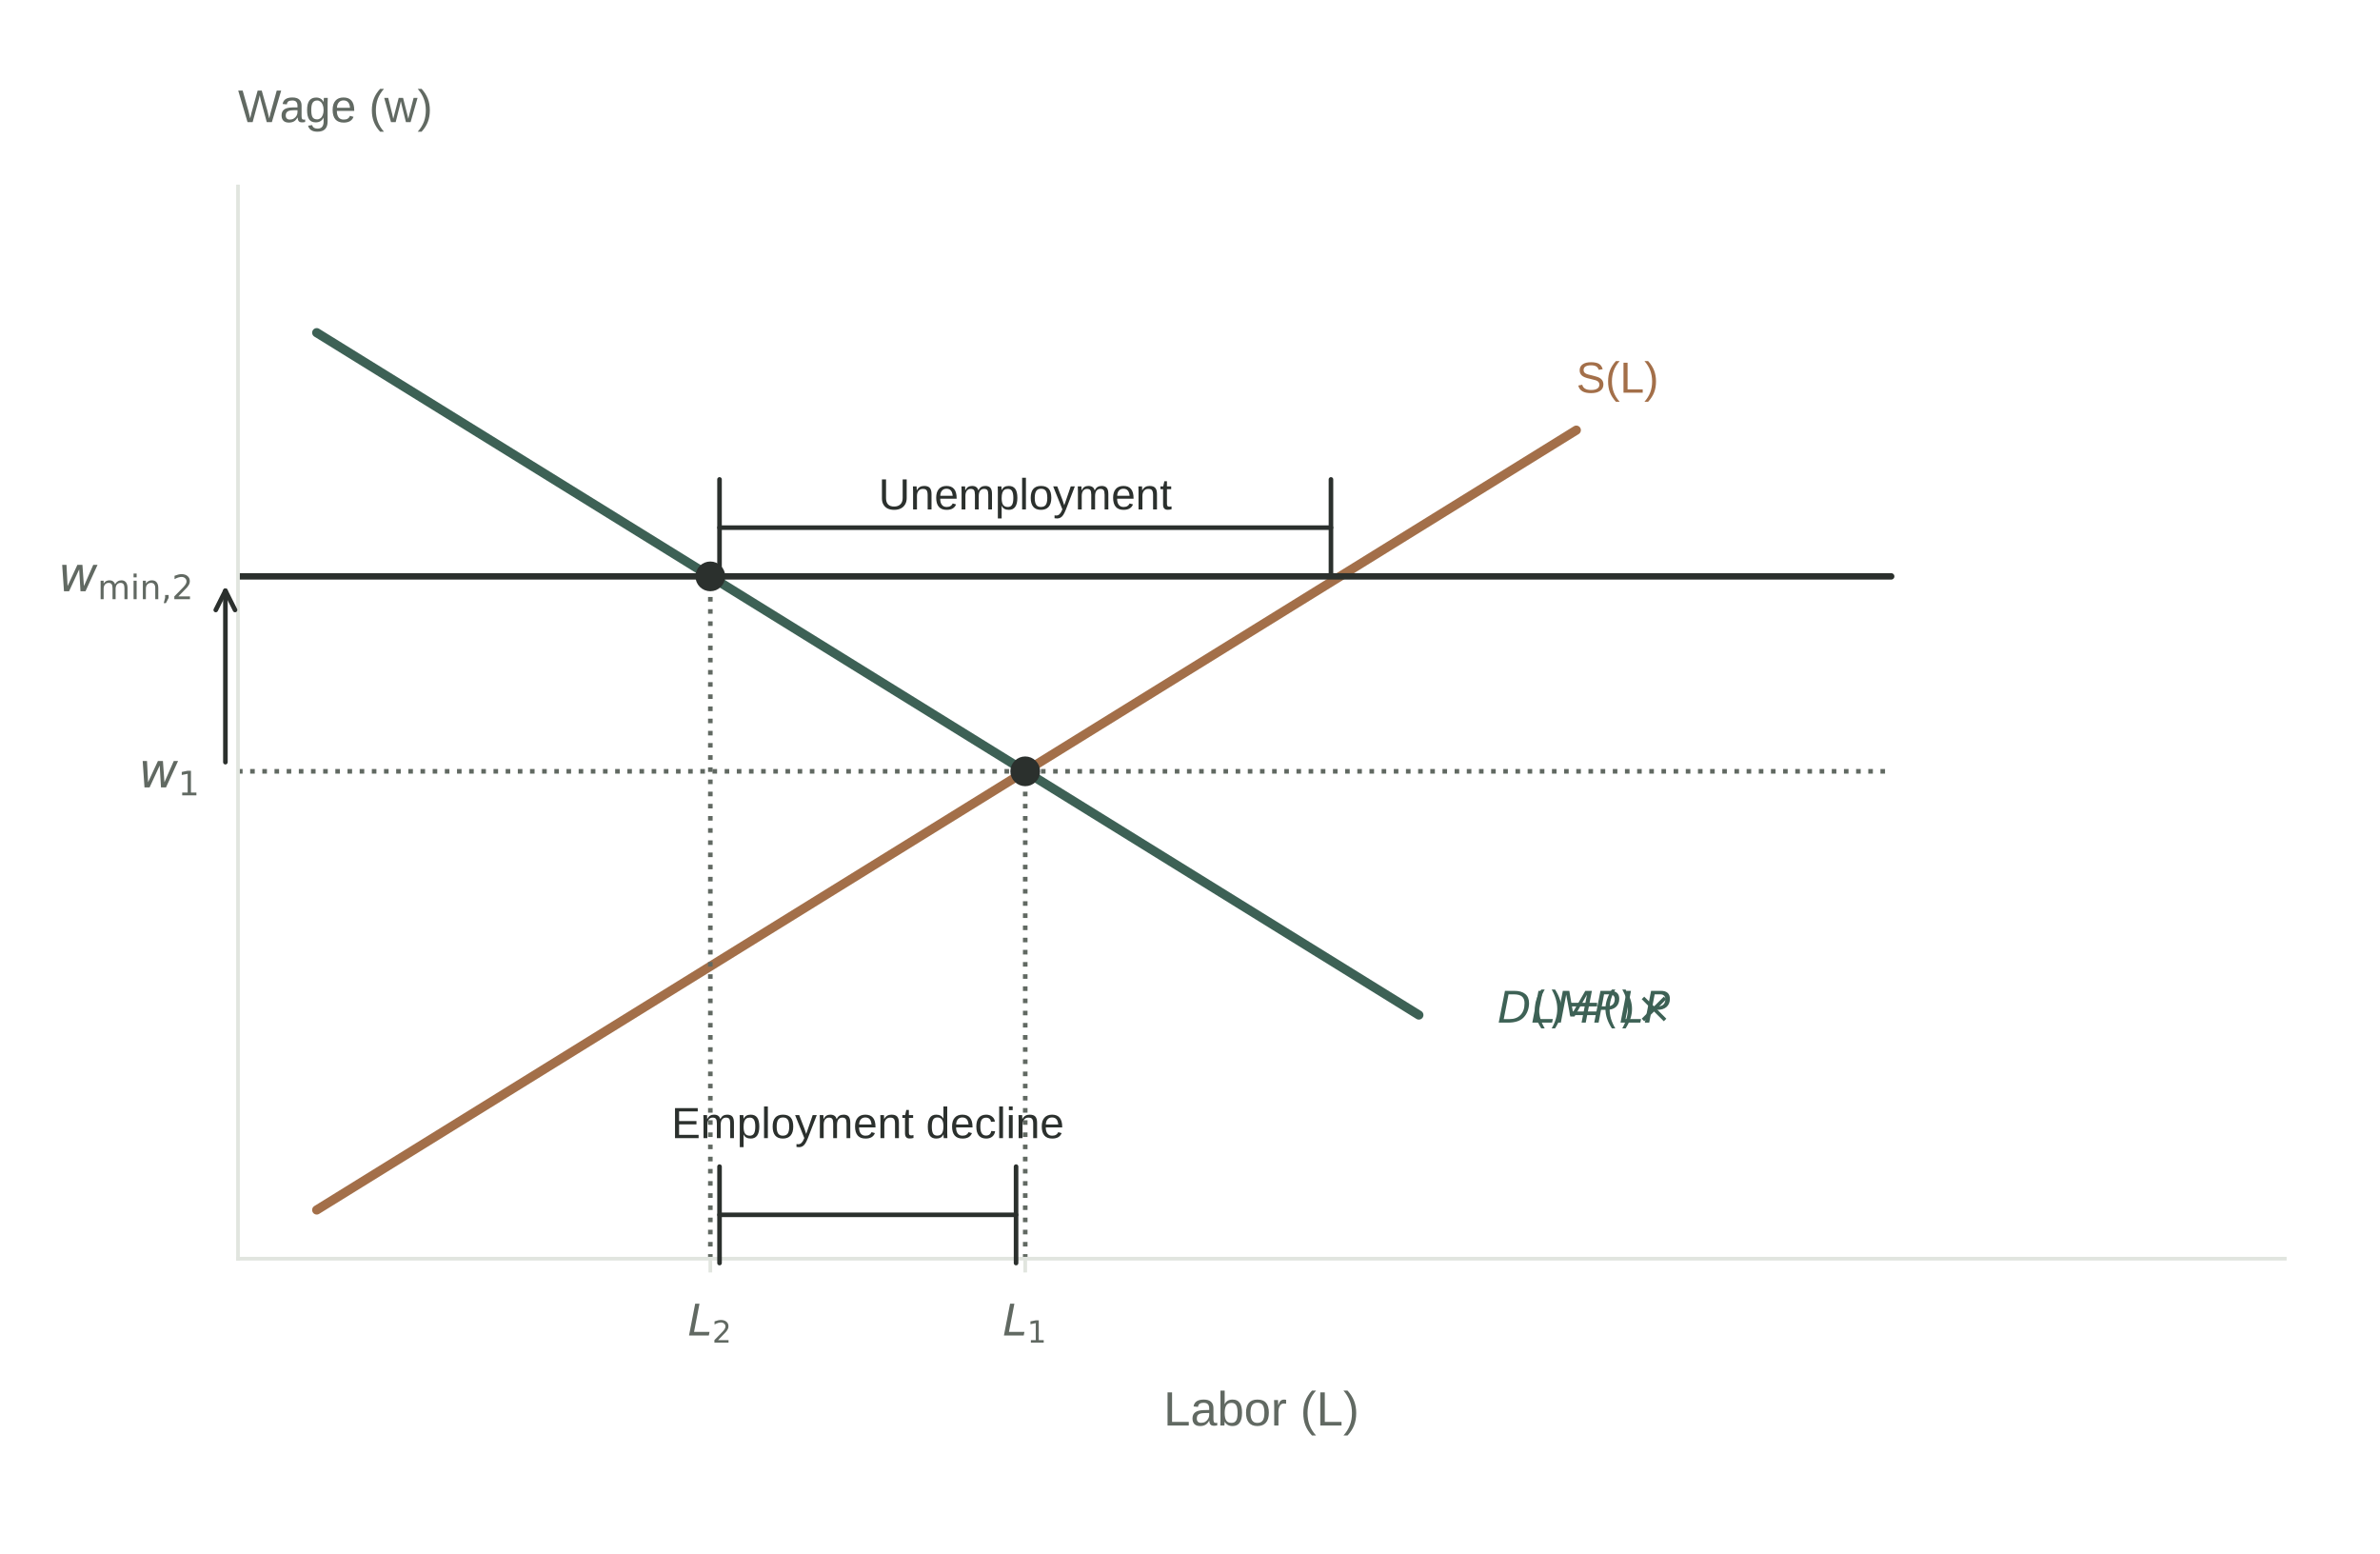
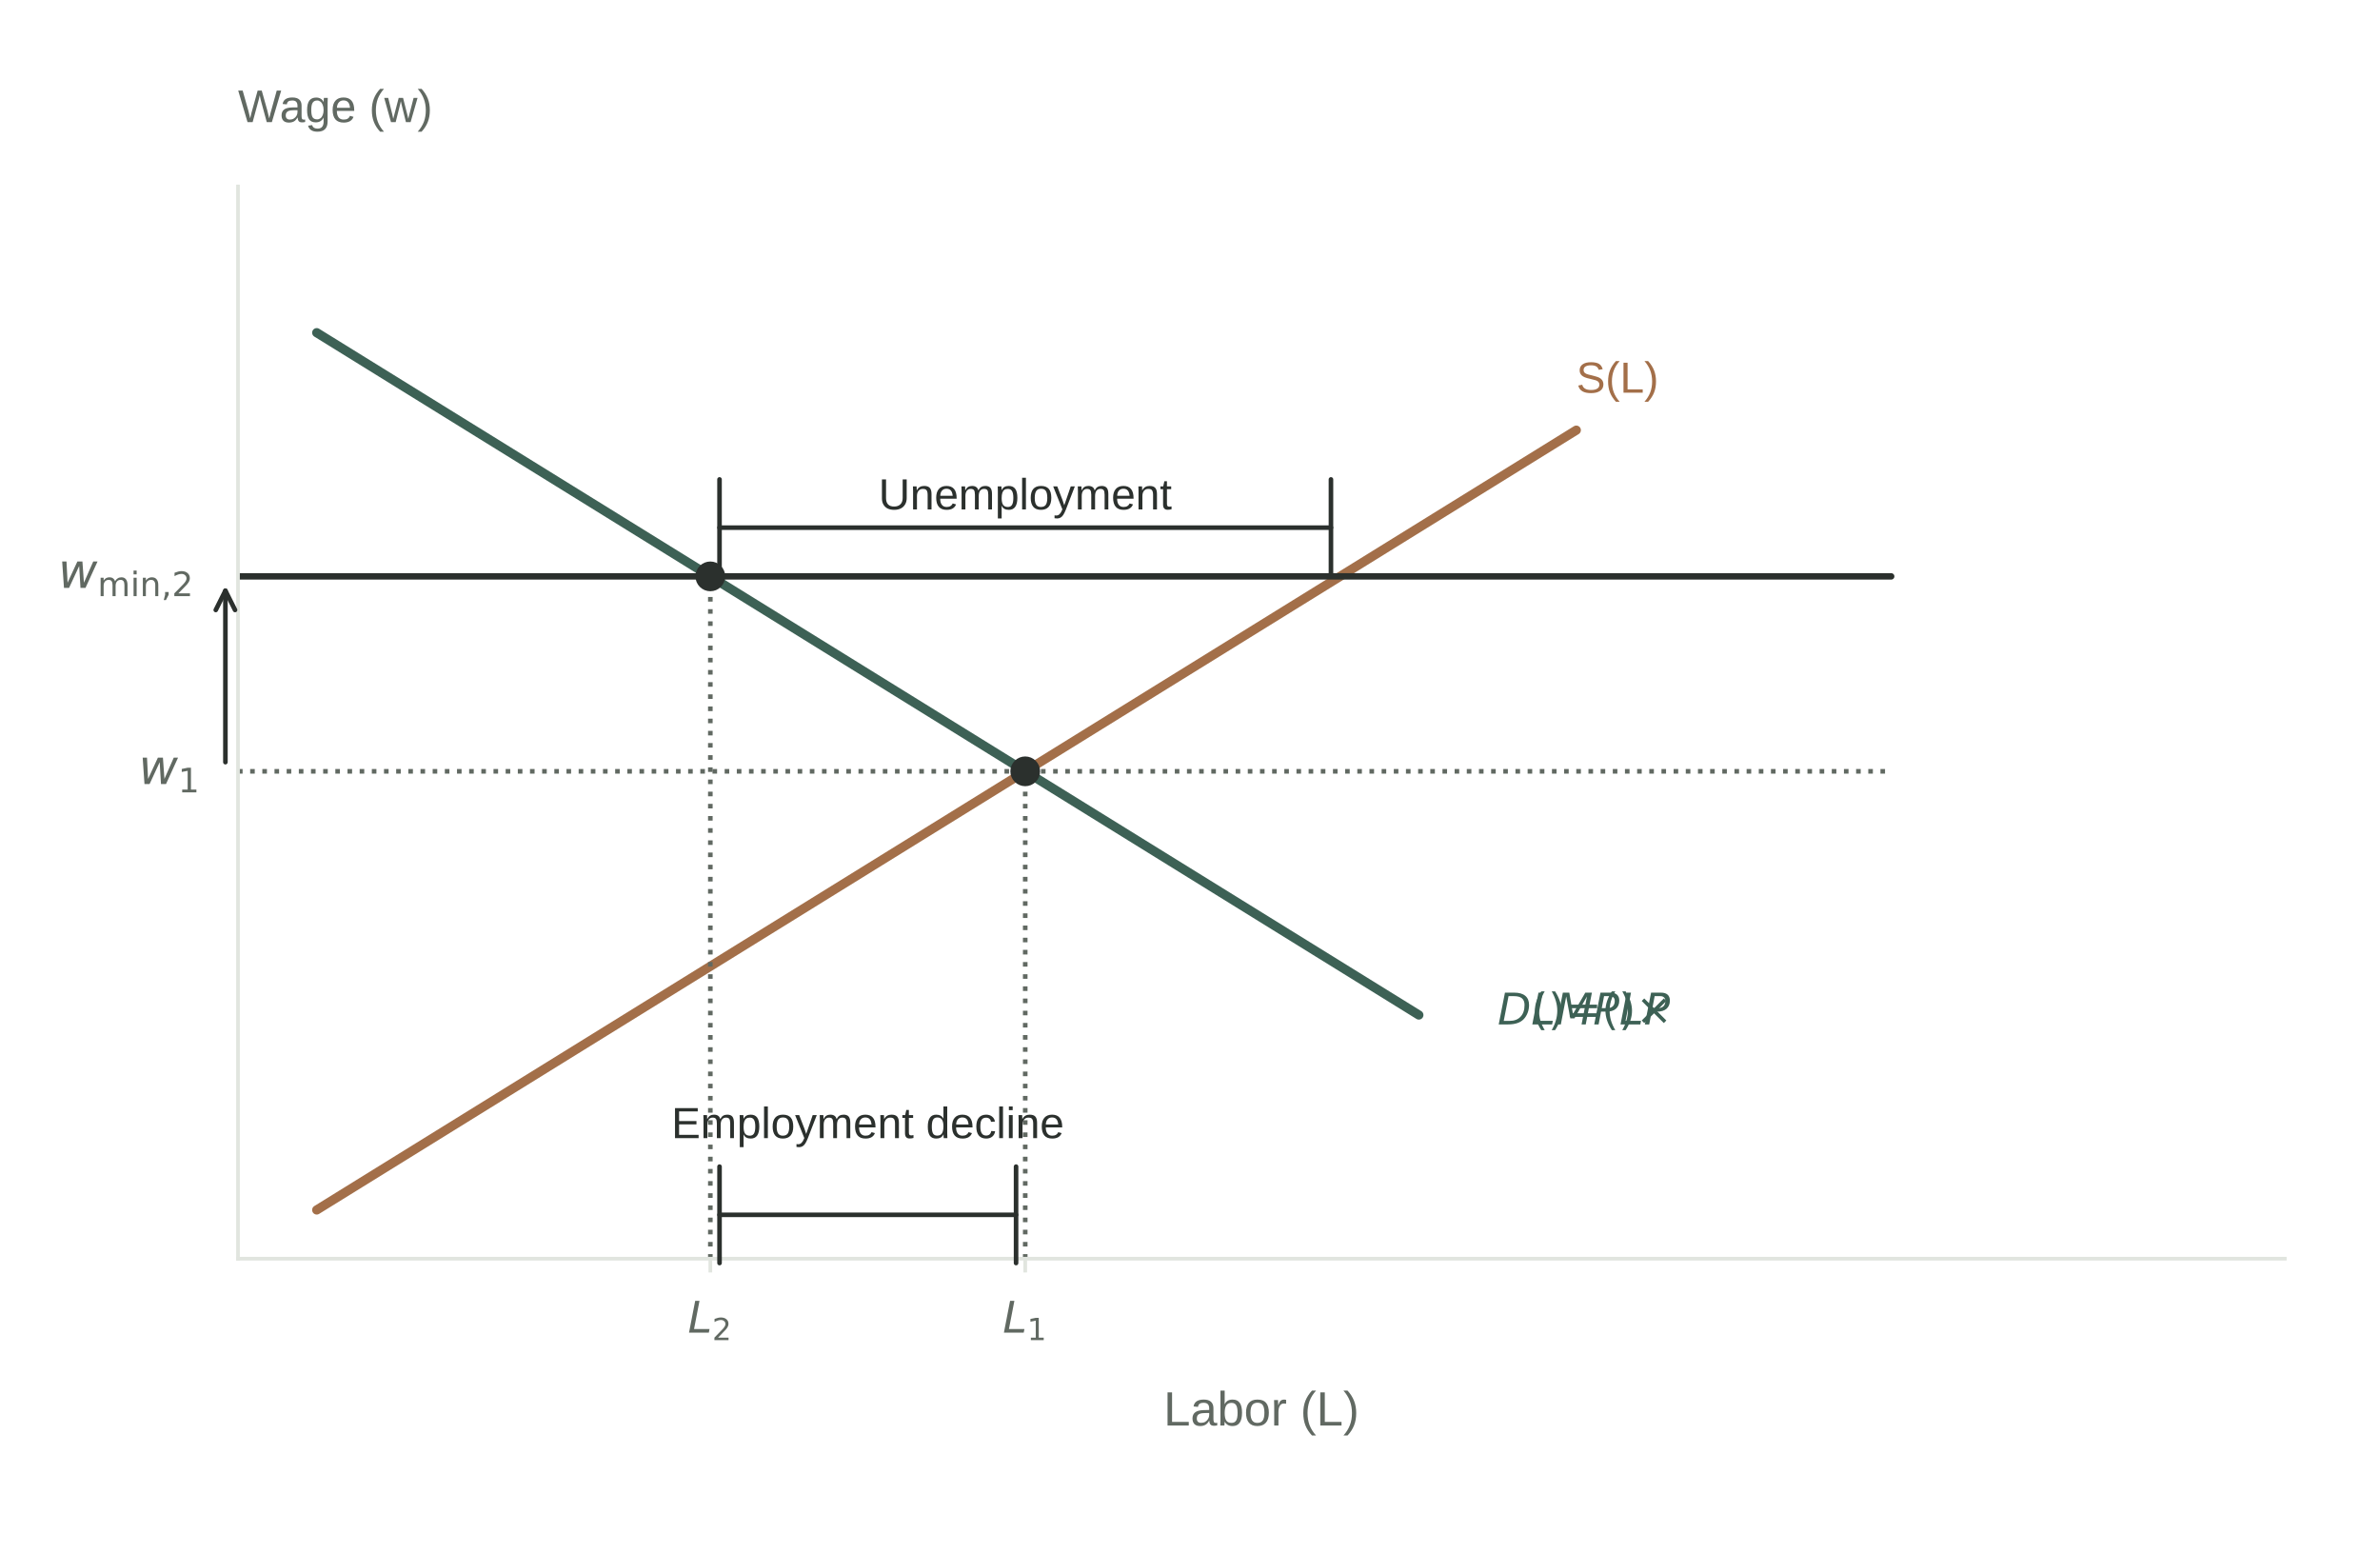
<svg xmlns="http://www.w3.org/2000/svg" xmlns:xlink="http://www.w3.org/1999/xlink" width="518.4pt" height="338.4pt" viewBox="0 0 518.4 338.4" version="1.1">
  <defs>
    <style type="text/css">*{stroke-linejoin: round; stroke-linecap: butt}</style>
  </defs>
  <g id="figure_1">
    <g id="patch_1">
      <path d="M 0 338.4  L 518.4 338.4  L 518.4 0  L 0 0  L 0 338.4  z " style="fill: none; opacity: 0" />
    </g>
    <g id="axes_1">
      <g id="patch_2">
        <path d="M 51.84 274.104  L 497.664 274.104  L 497.664 40.608  L 51.84 40.608  L 51.84 274.104  z " style="fill: none; opacity: 0" />
      </g>
      <g id="matplotlib.axis_1">
        <g id="xtick_1">
          <g id="line2d_1">
            <defs>
-               <path id="m35389a008e" d="M 0 0  L 0 3  " style="stroke: #e1e5df; stroke-width: 0.8" />
+               <path id="mbff3f14922" d="M 0 0  L 0 3  " style="stroke: #e1e5df; stroke-width: 0.8" />
            </defs>
            <g>
-               <use xlink:href="#m35389a008e" x="154.722" y="274.104" style="fill: #e1e5df; stroke: #e1e5df; stroke-width: 0.8" />
+               <use xlink:href="#mbff3f14922" x="154.722" y="274.104" style="fill: #e1e5df; stroke: #e1e5df; stroke-width: 0.8" />
            </g>
          </g>
          <g id="text_1">
            <g style="fill: #616962" transform="translate(149.83 290.9039)">
              <text>
-                 <tspan style="font: oblique 9.5px 'DejaVu Sans'" x="0" y="-0.078">L</tspan>
-                 <tspan style="font: 6.65px 'DejaVu Sans'" x="5.293" y="1.483">2</tspan>
+                 <tspan style="font: oblique 9.5px 'DejaVu Sans'" x="0" y="-0.703">L</tspan>
+                 <tspan style="font: 6.65px 'DejaVu Sans'" x="5.293" y="0.938">2</tspan>
              </text>
            </g>
          </g>
        </g>
        <g id="xtick_2">
          <g id="line2d_2">
            <g>
-               <use xlink:href="#m35389a008e" x="223.311" y="274.104" style="fill: #e1e5df; stroke: #e1e5df; stroke-width: 0.8" />
+               <use xlink:href="#mbff3f14922" x="223.311" y="274.104" style="fill: #e1e5df; stroke: #e1e5df; stroke-width: 0.8" />
            </g>
          </g>
          <g id="text_2">
            <g style="fill: #616962" transform="translate(218.4183 290.9039)">
              <text>
-                 <tspan style="font: oblique 9.5px 'DejaVu Sans'" x="0" y="-0.078">L</tspan>
-                 <tspan style="font: 6.65px 'DejaVu Sans'" x="5.293" y="1.483">1</tspan>
+                 <tspan style="font: oblique 9.5px 'DejaVu Sans'" x="0" y="-0.703">L</tspan>
+                 <tspan style="font: 6.65px 'DejaVu Sans'" x="5.293" y="0.938">1</tspan>
              </text>
            </g>
          </g>
        </g>
        <g id="text_3">
-           <text style="fill: #616962; font: 10.5px 'Arial'; text-anchor: middle" x="274.752" y="310.436" transform="rotate(-0, 274.752, 310.4357)">Labor (L)</text>
+           <text style="fill: #616962; font: 10.5px 'Arial'; text-anchor: middle" x="274.752" y="310.436" transform="rotate(-0 274.752 310.4357)">Labor (L)</text>
        </g>
      </g>
      <g id="matplotlib.axis_2">
        <g id="ytick_1">
          <g id="line2d_3" />
          <g id="text_4">
            <g style="fill: #616962" transform="translate(30.19 171.7273)">
              <text>
-                 <tspan style="font: oblique 10.5px 'DejaVu Sans'" x="0" y="-0.25">w</tspan>
-                 <tspan style="font: 7.35px 'DejaVu Sans'" x="8.588" y="1.475">1</tspan>
+                 <tspan style="font: oblique 10.5px 'DejaVu Sans'" x="0" y="-0.984">w</tspan>
+                 <tspan style="font: 7.35px 'DejaVu Sans'" x="8.588" y="0.82">1</tspan>
              </text>
            </g>
          </g>
        </g>
        <g id="ytick_2">
          <g id="line2d_4" />
          <g id="text_5">
            <g style="fill: #616962" transform="translate(12.655 129.0044)">
              <text>
-                 <tspan style="font: oblique 10.5px 'DejaVu Sans'" x="0" y="-0.25">w</tspan>
-                 <tspan style="font: 7.35px 'DejaVu Sans'" x="8.588 15.747 17.79 22.448 26.216" y="1.475">min,2</tspan>
+                 <tspan style="font: oblique 10.5px 'DejaVu Sans'" x="0" y="-0.984">w</tspan>
+                 <tspan style="font: 7.35px 'DejaVu Sans'" x="8.588 15.747 17.79 22.448 26.216" y="0.82">min,2</tspan>
              </text>
            </g>
          </g>
        </g>
      </g>
      <g id="line2d_5">
-         <path d="M 68.987 72.448  L 309.046 221.037  " clip-path="url(#p445f39c37a)" style="fill: none; stroke: #3d6155; stroke-width: 2; stroke-linecap: round" />
+         <path d="M 68.987 72.448  L 309.046 221.037  " clip-path="url(#p42f0fe0de1)" style="fill: none; stroke: #3d6155; stroke-width: 2; stroke-linecap: round" />
      </g>
      <g id="line2d_6">
-         <path d="M 68.987 263.491  L 343.34 93.675  " clip-path="url(#p445f39c37a)" style="fill: none; stroke: #a36f49; stroke-width: 2; stroke-linecap: round" />
+         <path d="M 68.987 263.491  L 343.34 93.675  " clip-path="url(#p42f0fe0de1)" style="fill: none; stroke: #a36f49; stroke-width: 2; stroke-linecap: round" />
      </g>
      <g id="line2d_7">
-         <path d="M 51.84 167.969  L 411.929 167.969  " clip-path="url(#p445f39c37a)" style="fill: none; stroke-dasharray: 1,1.65; stroke-dashoffset: 0; stroke: #616962" />
+         <path d="M 51.84 167.969  L 411.929 167.969  " clip-path="url(#p42f0fe0de1)" style="fill: none; stroke-dasharray: 1,1.65; stroke-dashoffset: 0; stroke: #616962" />
      </g>
      <g id="line2d_8">
-         <path d="M 51.84 125.516  L 411.929 125.516  " clip-path="url(#p445f39c37a)" style="fill: none; stroke: #2b302d; stroke-width: 1.4; stroke-linecap: round" />
+         <path d="M 51.84 125.516  L 411.929 125.516  " clip-path="url(#p42f0fe0de1)" style="fill: none; stroke: #2b302d; stroke-width: 1.4; stroke-linecap: round" />
      </g>
      <g id="line2d_9">
-         <path d="M 154.722 274.104  L 154.722 125.516  " clip-path="url(#p445f39c37a)" style="fill: none; stroke-dasharray: 1,1.65; stroke-dashoffset: 0; stroke: #616962" />
+         <path d="M 154.722 274.104  L 154.722 125.516  " clip-path="url(#p42f0fe0de1)" style="fill: none; stroke-dasharray: 1,1.65; stroke-dashoffset: 0; stroke: #616962" />
      </g>
      <g id="line2d_10">
-         <path d="M 223.311 274.104  L 223.311 167.969  " clip-path="url(#p445f39c37a)" style="fill: none; stroke-dasharray: 1,1.65; stroke-dashoffset: 0; stroke: #616962" />
+         <path d="M 223.311 274.104  L 223.311 167.969  " clip-path="url(#p42f0fe0de1)" style="fill: none; stroke-dasharray: 1,1.65; stroke-dashoffset: 0; stroke: #616962" />
      </g>
      <g id="patch_3">
        <path d="M 51.84 274.104  L 51.84 40.608  " style="fill: none; stroke: #e1e5df; stroke-width: 0.8; stroke-linejoin: miter; stroke-linecap: square" />
      </g>
      <g id="patch_4">
        <path d="M 51.84 274.104  L 497.664 274.104  " style="fill: none; stroke: #e1e5df; stroke-width: 0.8; stroke-linejoin: miter; stroke-linecap: square" />
      </g>
      <g id="text_6">
-         <text style="fill: #616962; font: 10px 'Arial'; text-anchor: start" x="51.84" y="26.598" transform="rotate(-0, 51.84, 26.59824)">Wage (w)</text>
+         <text style="fill: #616962; font: 10px 'Arial'; text-anchor: start" x="51.84" y="26.598" transform="rotate(-0 51.84 26.59824)">Wage (w)</text>
      </g>
      <g id="patch_5">
        <path d="M 289.902 114.902  Q 223.313 114.902 156.723 114.902  " style="fill: none; stroke: #2b302d; stroke-linecap: round" />
        <path d="M 289.902 125.402  L 289.902 125.402  L 289.902 104.402  L 289.902 104.402  " style="fill: none; stroke: #2b302d; stroke-linecap: round" />
        <path d="M 156.723 104.402  L 156.723 104.402  L 156.723 125.402  L 156.723 125.402  " style="fill: none; stroke: #2b302d; stroke-linecap: round" />
      </g>
      <g id="text_7">
-         <text style="fill: #2b302d; font: 9.5px 'Arial'; text-anchor: middle" x="223.311" y="110.934" transform="rotate(-0, 223.3108, 110.9343)">Unemployment</text>
+         <text style="fill: #2b302d; font: 9.5px 'Arial'; text-anchor: middle" x="223.311" y="110.934" transform="rotate(-0 223.3108 110.9343)">Unemployment</text>
      </g>
      <g id="patch_6">
        <path d="M 221.314 264.552  Q 189.02 264.552 156.726 264.552  " style="fill: none; stroke: #2b302d; stroke-linecap: round" />
        <path d="M 221.314 275.052  L 221.314 275.052  L 221.314 254.052  L 221.314 254.052  " style="fill: none; stroke: #2b302d; stroke-linecap: round" />
        <path d="M 156.726 254.052  L 156.726 254.052  L 156.726 275.052  L 156.726 275.052  " style="fill: none; stroke: #2b302d; stroke-linecap: round" />
      </g>
      <g id="text_8">
-         <text style="fill: #2b302d; font: 9.5px 'Arial'; text-anchor: middle" x="189.017" y="247.848" transform="rotate(-0, 189.0166, 247.8479)">Employment decline</text>
+         <text style="fill: #2b302d; font: 9.5px 'Arial'; text-anchor: middle" x="189.017" y="247.848" transform="rotate(-0 189.0166 247.8479)">Employment decline</text>
      </g>
      <g id="patch_7">
        <path d="M 49.096 165.972  Q 49.096 146.744 49.096 128.634  " style="fill: none; stroke: #2b302d; stroke-linecap: round" />
        <path d="M 46.996 132.834  L 49.096 128.634  L 51.196 132.834  " style="fill: none; stroke: #2b302d; stroke-linecap: round" />
      </g>
      <g id="text_9">
-         <text style="fill: #a36f49; font: 9.5px 'Arial'; text-anchor: start" x="343.34" y="85.52" transform="rotate(-0, 343.3403, 85.51994)">S(L)</text>
+         <text style="fill: #a36f49; font: 9.5px 'Arial'; text-anchor: start" x="343.34" y="85.52" transform="rotate(-0 343.3403 85.51994)">S(L)</text>
      </g>
      <g id="text_10">
        <g style="fill: #3d6155" transform="translate(326.1932 223.4926)">
          <text>
-             <tspan style="font: oblique 9.5px 'DejaVu Sans'" x="0 11.021 31.682 39.879 49.314 69.974" y="-0.797">DLMPLP</tspan>
-             <tspan style="font: 9.5px 'DejaVu Sans'" x="7.315 16.314 21.871 45.607 54.606 60.164" y="-0.797">()=()×</tspan>
+             <tspan style="font: oblique 9.5px 'DejaVu Sans'" x="0 11.021 31.682 39.879 49.314 69.974" y="-0.406">DLMPLP</tspan>
+             <tspan style="font: 9.5px 'DejaVu Sans'" x="7.315 16.314 21.871 45.607 54.606 60.164" y="-0.406">()=()×</tspan>
          </text>
        </g>
      </g>
      <g id="PathCollection_1">
        <defs>
-           <path id="m4d6524d117" d="M 0 2.739  C 0.726 2.739 1.423 2.45 1.936 1.936  C 2.45 1.423 2.739 0.726 2.739 0  C 2.739 -0.726 2.45 -1.423 1.936 -1.936  C 1.423 -2.45 0.726 -2.739 0 -2.739  C -0.726 -2.739 -1.423 -2.45 -1.936 -1.936  C -2.45 -1.423 -2.739 -0.726 -2.739 0  C -2.739 0.726 -2.45 1.423 -1.936 1.936  C -1.423 2.45 -0.726 2.739 0 2.739  z " style="stroke: #2b302d" />
+           <path id="m69bc149086" d="M 0 2.739  C 0.726 2.739 1.423 2.45 1.936 1.936  C 2.45 1.423 2.739 0.726 2.739 0  C 2.739 -0.726 2.45 -1.423 1.936 -1.936  C 1.423 -2.45 0.726 -2.739 0 -2.739  C -0.726 -2.739 -1.423 -2.45 -1.936 -1.936  C -2.45 -1.423 -2.739 -0.726 -2.739 0  C -2.739 0.726 -2.45 1.423 -1.936 1.936  C -1.423 2.45 -0.726 2.739 0 2.739  z " style="stroke: #2b302d" />
        </defs>
-         <g clip-path="url(#p445f39c37a)">
-           <use xlink:href="#m4d6524d117" x="154.722" y="125.516" style="fill: #2b302d; stroke: #2b302d" />
+         <g clip-path="url(#p42f0fe0de1)">
+           <use xlink:href="#m69bc149086" x="154.722" y="125.516" style="fill: #2b302d; stroke: #2b302d" />
        </g>
      </g>
      <g id="PathCollection_2">
-         <g clip-path="url(#p445f39c37a)">
-           <use xlink:href="#m4d6524d117" x="223.311" y="167.969" style="fill: #2b302d; stroke: #2b302d" />
+         <g clip-path="url(#p42f0fe0de1)">
+           <use xlink:href="#m69bc149086" x="223.311" y="167.969" style="fill: #2b302d; stroke: #2b302d" />
        </g>
      </g>
    </g>
  </g>
  <defs>
-     <clipPath id="p445f39c37a">
+     <clipPath id="p42f0fe0de1">
      <rect x="51.84" y="40.608" width="445.824" height="233.496" />
    </clipPath>
  </defs>
</svg>
